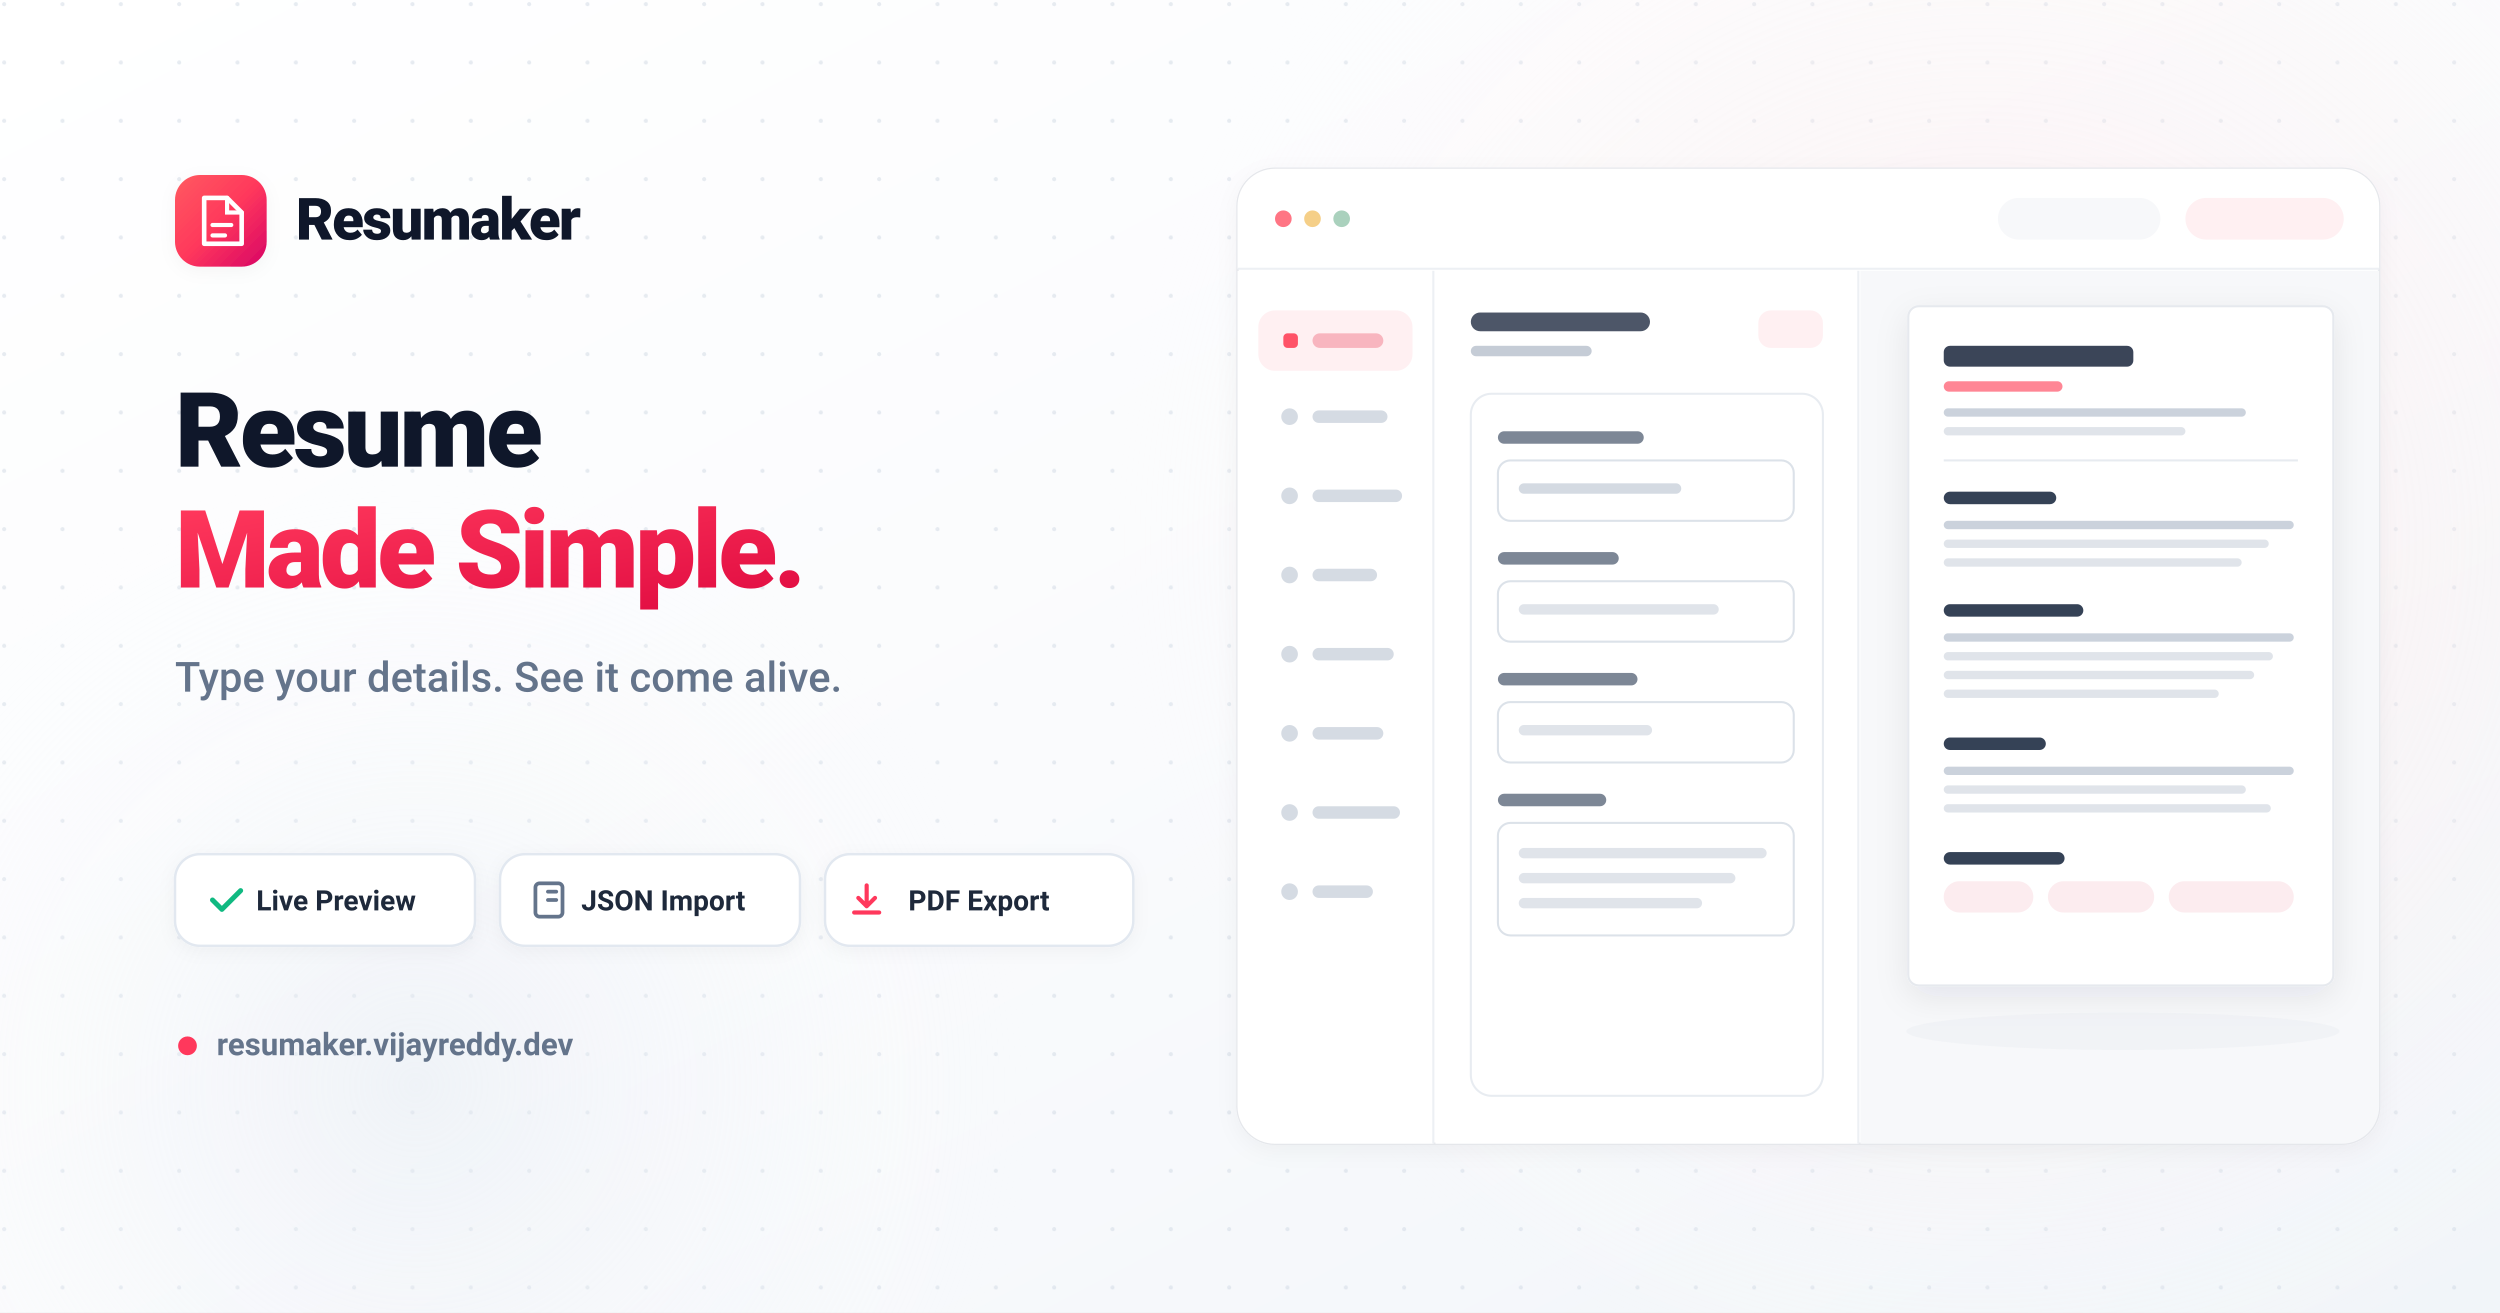
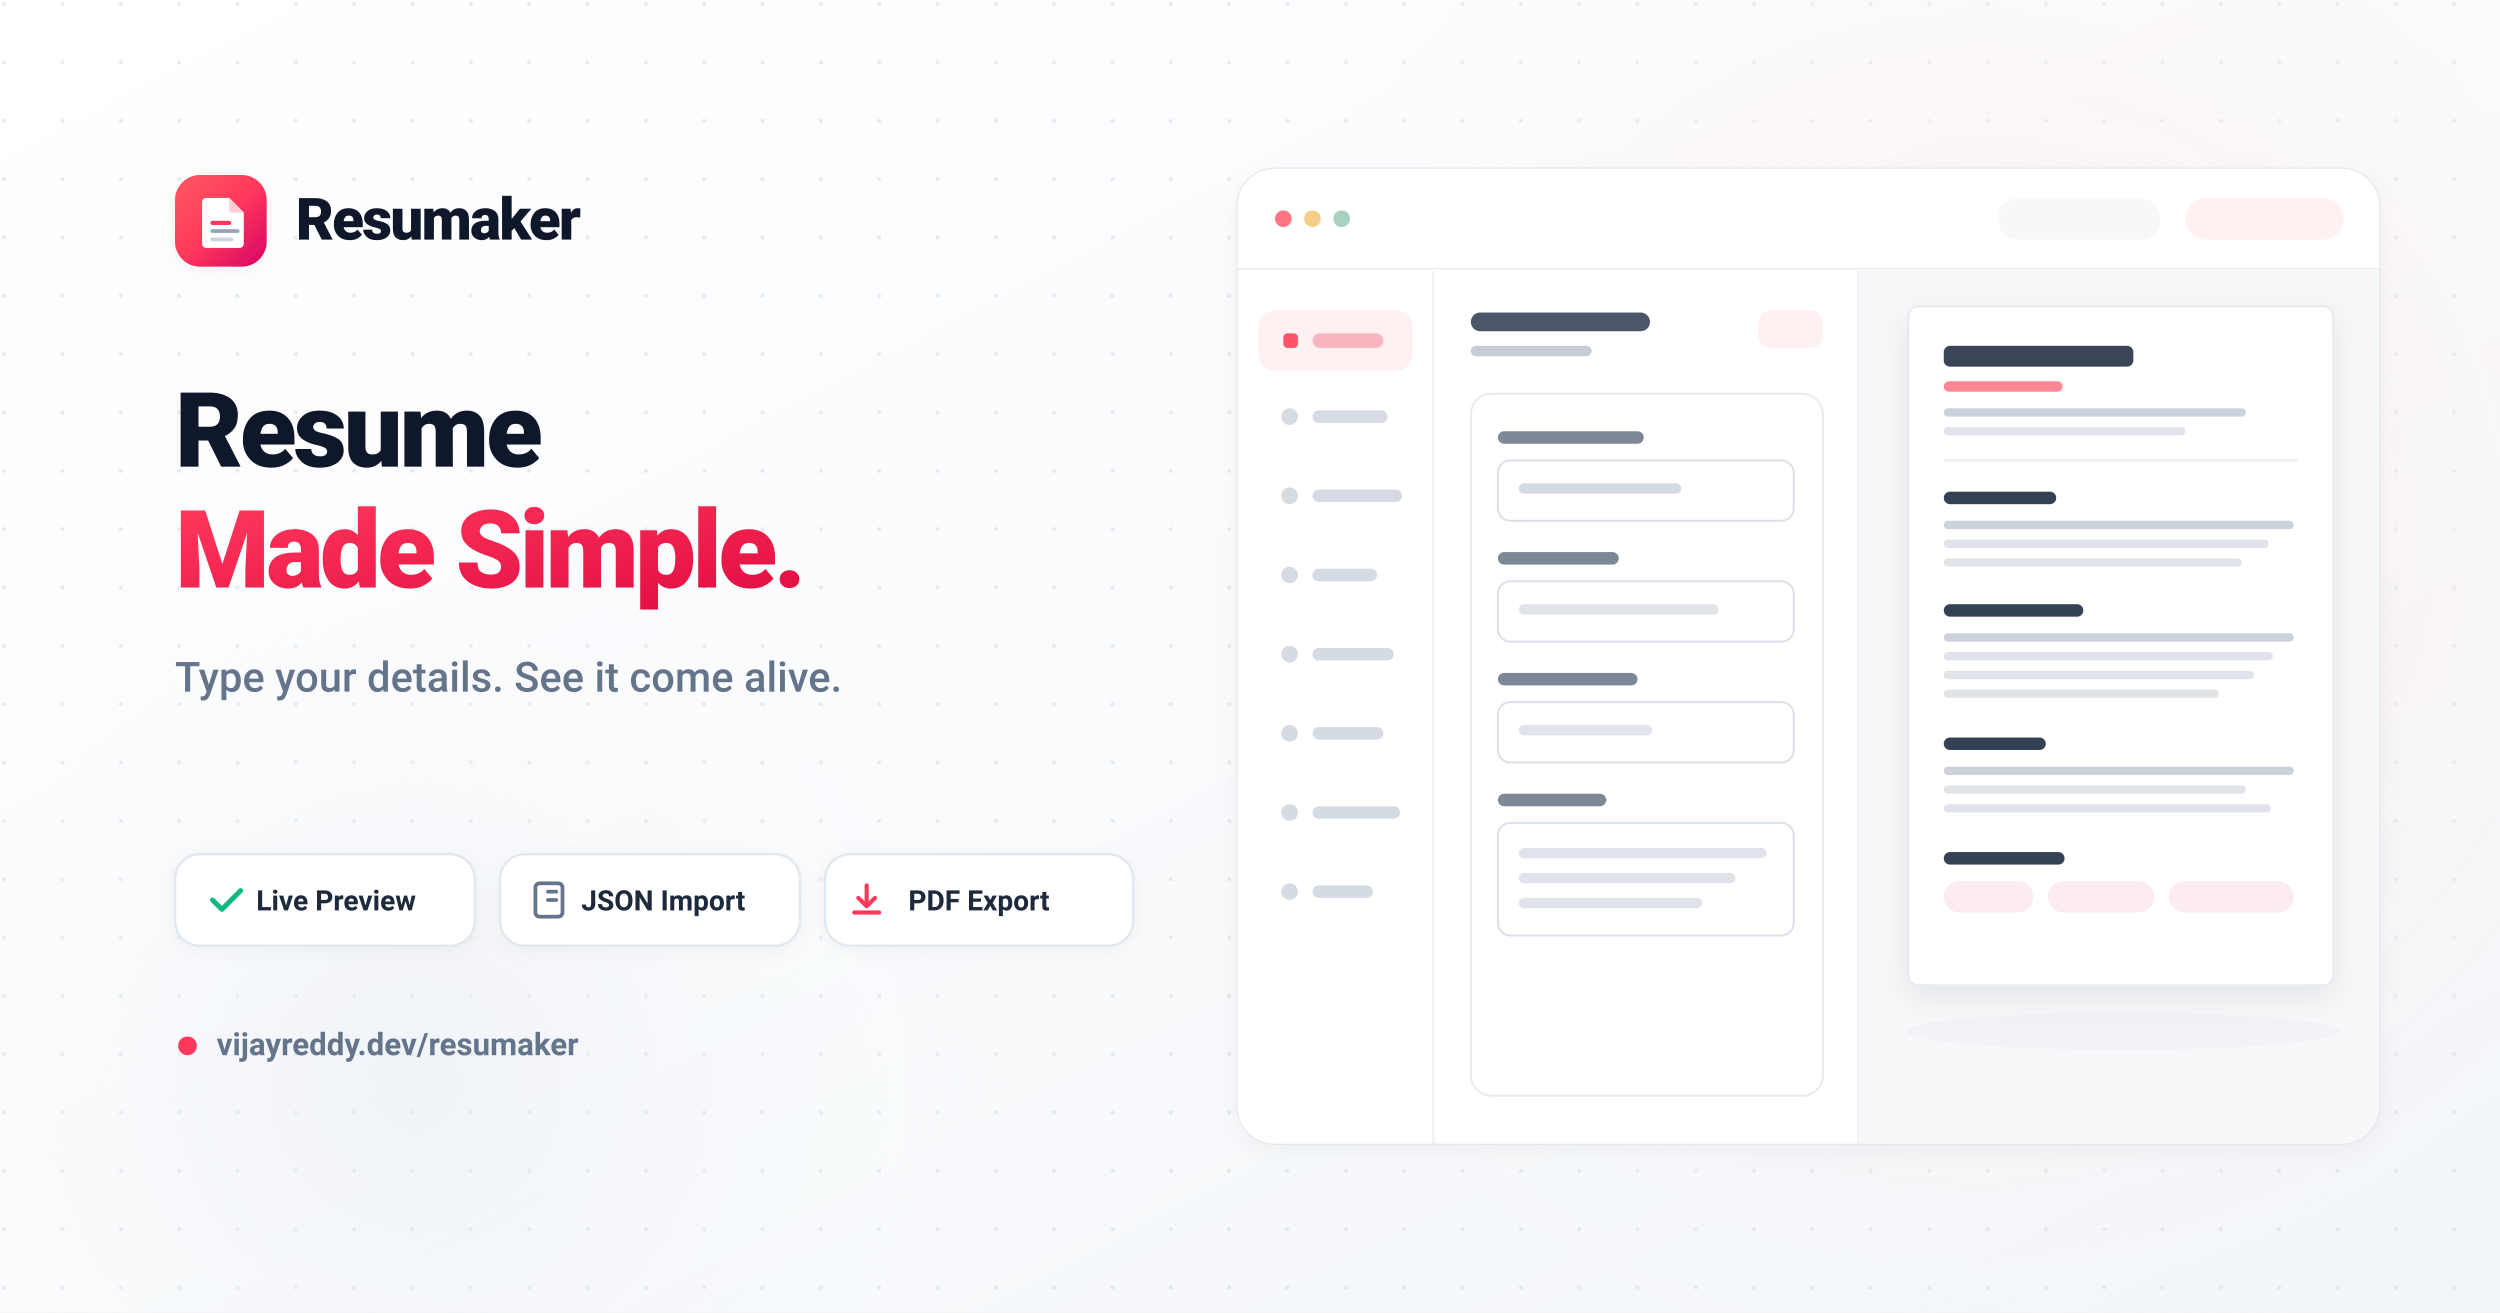
<svg xmlns="http://www.w3.org/2000/svg" width="1200" height="630" viewBox="0 0 1200 630" role="img" aria-labelledby="svgTitle svgDesc">
  <defs>
    <linearGradient id="bgCanvas" x1="0" y1="0" x2="1" y2="1">
      <stop offset="0%" stop-color="#ffffff" />
      <stop offset="50%" stop-color="#fafbfd" />
      <stop offset="100%" stop-color="#f1f5f9" />
    </linearGradient>
    <linearGradient id="brandGrad" x1="0" y1="0" x2="1" y2="1">
      <stop offset="0%" stop-color="#ff5a5f" />
      <stop offset="50%" stop-color="#ff385c" />
      <stop offset="100%" stop-color="#d70466" />
    </linearGradient>
    <linearGradient id="textGrad" x1="0" y1="0" x2="1" y2="1">
      <stop offset="0%" stop-color="#ff385c" />
      <stop offset="100%" stop-color="#e00b41" />
    </linearGradient>
    <filter id="elevatedCard" x="-20%" y="-20%" width="150%" height="150%">
      <feDropShadow dx="0" dy="28" stdDeviation="32" flood-color="#0f172a" flood-opacity="0.10" />
      <feDropShadow dx="0" dy="8" stdDeviation="12" flood-color="#0f172a" flood-opacity="0.04" />
    </filter>
    <filter id="sheetShadow" x="-20%" y="-20%" width="150%" height="150%">
      <feDropShadow dx="0" dy="16" stdDeviation="20" flood-color="#0f172a" flood-opacity="0.08" />
      <feDropShadow dx="0" dy="4" stdDeviation="6" flood-color="#0f172a" flood-opacity="0.03" />
    </filter>
    <filter id="subtlePill" x="-20%" y="-20%" width="140%" height="140%">
      <feDropShadow dx="0" dy="2" stdDeviation="4" flood-color="#0f172a" flood-opacity="0.04" />
    </filter>
    <radialGradient id="orbGlow" cx="50%" cy="50%" r="50%">
      <stop offset="0%" stop-color="#fee2e2" stop-opacity="0.55" />
      <stop offset="70%" stop-color="#fef2f2" stop-opacity="0.2" />
      <stop offset="100%" stop-color="#ffffff" stop-opacity="0" />
    </radialGradient>
    <radialGradient id="slateGlow" cx="50%" cy="50%" r="50%">
      <stop offset="0%" stop-color="#e2e8f0" stop-opacity="0.45" />
      <stop offset="100%" stop-color="#ffffff" stop-opacity="0" />
    </radialGradient>
    <pattern id="dotGrid" width="28" height="28" patternUnits="userSpaceOnUse">
      <circle cx="2" cy="2" r="1" fill="#cbd5e1" opacity="0.45" />
    </pattern>
    <clipPath id="studioFrame">
      <rect x="0" y="0" width="530" height="480" rx="20" />
    </clipPath>
  </defs>
  <style>
    .font-sans { font-family: -apple-system, BlinkMacSystemFont, "Segoe UI", Roboto, "Inter", Helvetica, Arial, sans-serif; }
    .text-title { fill: #0f172a; font-weight: 800; }
    .text-muted { fill: #64748b; font-weight: 500; }
    .text-dark { fill: #1e293b; }
  </style>
  <rect width="1200" height="630" fill="url(#bgCanvas)" />
  <rect width="1200" height="630" fill="url(#dotGrid)" />
  <circle cx="950" cy="260" r="420" fill="url(#orbGlow)" />
  <circle cx="200" cy="520" r="300" fill="url(#slateGlow)" />
  <g transform="translate(84, 84)">
    <g transform="translate(0, 0)">
      <rect width="44" height="44" rx="12" fill="url(#brandGrad)" filter="url(#subtlePill)" />
-       <path d="M14 11h11l7 7v15H14z" fill="none" stroke="#ffffff" stroke-width="2.2" stroke-linejoin="round" />
-       <path d="M25 11v7h7M18 24h9M18 29h6" fill="none" stroke="#ffffff" stroke-width="2" stroke-linecap="round" />
+       <path d="M15 11h11l7 7v15a2 2 0 0 1-2 2H15a2 2 0 0 1-2-2V13a2 2 0 0 1 2-2z" fill="#ffffff" />
+       <path d="M26 11v6a1 1 0 0 0 1 1h6z" fill="#fecdd3" />
+       <rect x="17" y="22" width="10" height="2" rx="1" fill="#ff385c" />
+       <rect x="17" y="26" width="14" height="1.8" rx="0.9" fill="#94a3b8" />
+       <rect x="17" y="30" width="11" height="1.8" rx="0.9" fill="#cbd5e1" />
      <text x="58" y="31" class="font-sans text-title" font-size="28" letter-spacing="-0.03em">Resumaker</text>
    </g>
    <g transform="translate(0, 96)">
      <text x="0" y="44" class="font-sans text-title" font-size="50" letter-spacing="-0.03em">Resume</text>
      <text x="0" y="102" class="font-sans" font-size="52" font-weight="850" letter-spacing="-0.035em" fill="url(#textGrad)">Made Simple.</text>
      <text x="0" y="152" class="font-sans text-muted" font-size="20" font-weight="500">Type your details. See it come alive.</text>
    </g>
    <g transform="translate(0, 326)">
      <g>
        <rect width="144" height="44" rx="12" fill="#ffffff" stroke="#e2e8f0" stroke-width="1.2" filter="url(#subtlePill)" />
        <path d="M18 22l4.5 4.5 9-9" fill="none" stroke="#10b981" stroke-width="2.4" stroke-linecap="round" stroke-linejoin="round" />
        <text x="39" y="27" class="font-sans text-dark" font-size="13.5" font-weight="700">Live Preview</text>
      </g>
      <g transform="translate(156, 0)">
        <rect width="144" height="44" rx="12" fill="#ffffff" stroke="#e2e8f0" stroke-width="1.2" filter="url(#subtlePill)" />
        <rect x="17" y="14" width="13" height="16" rx="2" fill="none" stroke="#64748b" stroke-width="1.8" />
        <path d="M23 18h4M23 22h4" stroke="#64748b" stroke-width="1.8" stroke-linecap="round" />
        <text x="39" y="27" class="font-sans text-dark" font-size="13.5" font-weight="700">JSON Import</text>
      </g>
      <g transform="translate(312, 0)">
        <rect width="148" height="44" rx="12" fill="#ffffff" stroke="#e2e8f0" stroke-width="1.2" filter="url(#subtlePill)" />
        <path d="M20 15v10m-4-4l4 4 4-4M14 28h12" fill="none" stroke="#ff385c" stroke-width="2" stroke-linecap="round" stroke-linejoin="round" />
        <text x="40" y="27" class="font-sans text-dark" font-size="13.5" font-weight="700">PDF Export</text>
      </g>
    </g>
    <g transform="translate(0, 412)">
      <circle cx="6" cy="6" r="4.5" fill="#ff385c" />
-       <text x="20" y="10.5" class="font-sans" font-size="15" font-weight="600" fill="#64748b">resumaker.vijayreddy.dev</text>
+       <text x="20" y="10.5" class="font-sans" font-size="15" font-weight="600" fill="#64748b">vijayreddy.dev/resumaker</text>
    </g>
  </g>
  <defs>
    <clipPath id="editorClip">
      <rect x="0" y="0" width="548" height="468" rx="18" />
    </clipPath>
    <filter id="editorShadow" x="-15%" y="-15%" width="135%" height="140%">
      <feDropShadow dx="0" dy="18" stdDeviation="22" flood-color="#172033" flood-opacity="0.09" />
      <feDropShadow dx="0" dy="3" stdDeviation="5" flood-color="#172033" flood-opacity="0.04" />
    </filter>
    <filter id="paperShadow" x="-20%" y="-15%" width="140%" height="140%">
      <feDropShadow dx="0" dy="5" stdDeviation="8" flood-color="#172033" flood-opacity="0.08" />
    </filter>
  </defs>
  <g transform="translate(594 81)" filter="url(#editorShadow)">
    <rect width="548" height="468" rx="18" fill="#ffffff" stroke="#e5e7eb" stroke-width="1.2" />
    <g clip-path="url(#editorClip)">
      <rect width="548" height="48" fill="#ffffff" />
      <line x1="0" y1="48" x2="548" y2="48" stroke="#edf0f4" />
      <circle cx="22" cy="24" r="4" fill="#ff6677" opacity=".9" />
      <circle cx="36" cy="24" r="4" fill="#f3c36a" opacity=".8" />
      <circle cx="50" cy="24" r="4" fill="#9bc9b1" opacity=".85" />
      <rect x="365" y="14" width="78" height="20" rx="10" fill="#f7f8fa" />
      <rect x="455" y="14" width="76" height="20" rx="10" fill="#fff0f2" />
      <rect x="0" y="49" width="94" height="419" fill="#ffffff" />
      <line x1="94" y1="49" x2="94" y2="468" stroke="#edf0f4" />
      <rect x="10" y="68" width="74" height="29" rx="8" fill="#fff0f2" />
      <rect x="22" y="79" width="7" height="7" rx="2" fill="#ff5368" />
      <rect x="36" y="79" width="34" height="7" rx="3.5" fill="#f6a2ad" opacity=".75" />
      <g fill="#d5dbe3">
        <circle cx="25" cy="119" r="4" />
        <rect x="36" y="116" width="36" height="6" rx="3" />
        <circle cx="25" cy="157" r="4" />
        <rect x="36" y="154" width="43" height="6" rx="3" />
        <circle cx="25" cy="195" r="4" />
        <rect x="36" y="192" width="31" height="6" rx="3" />
        <circle cx="25" cy="233" r="4" />
        <rect x="36" y="230" width="39" height="6" rx="3" />
        <circle cx="25" cy="271" r="4" />
        <rect x="36" y="268" width="34" height="6" rx="3" />
        <circle cx="25" cy="309" r="4" />
        <rect x="36" y="306" width="42" height="6" rx="3" />
        <circle cx="25" cy="347" r="4" />
        <rect x="36" y="344" width="29" height="6" rx="3" />
      </g>
      <rect x="95" y="49" width="203" height="419" fill="#ffffff" />
      <line x1="298" y1="49" x2="298" y2="468" stroke="#edf0f4" />
      <rect x="112" y="69" width="86" height="9" rx="4.5" fill="#273247" opacity=".82" />
      <rect x="112" y="85" width="58" height="5" rx="2.5" fill="#c5ccd6" />
      <rect x="250" y="68" width="31" height="18" rx="6" fill="#fff0f2" />
      <rect x="112" y="108" width="169" height="337" rx="10" fill="#ffffff" stroke="#e8ecf1" />
      <g transform="translate(125 126)">
        <rect width="70" height="6" rx="3" fill="#7d8796" />
        <rect y="14" width="142" height="29" rx="6" fill="#ffffff" stroke="#dce2e9" />
        <rect x="10" y="25" width="78" height="5" rx="2.5" fill="#d4dae2" />
        <rect y="58" width="58" height="6" rx="3" fill="#7d8796" />
        <rect y="72" width="142" height="29" rx="6" fill="#ffffff" stroke="#dce2e9" />
        <rect x="10" y="83" width="96" height="5" rx="2.5" fill="#e0e4ea" />
        <rect y="116" width="67" height="6" rx="3" fill="#7d8796" />
        <rect y="130" width="142" height="29" rx="6" fill="#ffffff" stroke="#dce2e9" />
        <rect x="10" y="141" width="64" height="5" rx="2.5" fill="#e0e4ea" />
        <rect y="174" width="52" height="6" rx="3" fill="#7d8796" />
        <rect y="188" width="142" height="54" rx="6" fill="#ffffff" stroke="#dce2e9" />
        <rect x="10" y="200" width="119" height="5" rx="2.5" fill="#e0e4ea" />
        <rect x="10" y="212" width="104" height="5" rx="2.5" fill="#e0e4ea" />
        <rect x="10" y="224" width="88" height="5" rx="2.5" fill="#e0e4ea" />
      </g>
      <rect x="299" y="49" width="249" height="419" fill="#f7f8fa" />
      <g transform="translate(322 66)" filter="url(#paperShadow)">
        <rect width="204" height="326" rx="5" fill="#ffffff" stroke="#e6e9ee" />
        <g transform="translate(17 19)">
          <rect width="91" height="10" rx="3" fill="#253047" opacity=".9" />
          <rect y="17" width="57" height="5" rx="2.5" fill="#ff7182" opacity=".85" />
          <rect y="30" width="145" height="4" rx="2" fill="#cbd2dc" />
          <rect y="39" width="116" height="4" rx="2" fill="#e0e4ea" />
          <line x1="0" y1="55" x2="170" y2="55" stroke="#e7ebf0" />
          <rect y="70" width="54" height="6" rx="3" fill="#364257" />
          <rect y="84" width="168" height="4" rx="2" fill="#cbd2dc" />
          <rect y="93" width="156" height="4" rx="2" fill="#e0e4ea" />
          <rect y="102" width="143" height="4" rx="2" fill="#e0e4ea" />
          <rect y="124" width="67" height="6" rx="3" fill="#364257" />
          <rect y="138" width="168" height="4" rx="2" fill="#cbd2dc" />
          <rect y="147" width="158" height="4" rx="2" fill="#e0e4ea" />
          <rect y="156" width="149" height="4" rx="2" fill="#e0e4ea" />
          <rect y="165" width="132" height="4" rx="2" fill="#e0e4ea" />
          <rect y="188" width="49" height="6" rx="3" fill="#364257" />
          <rect y="202" width="168" height="4" rx="2" fill="#cbd2dc" />
          <rect y="211" width="145" height="4" rx="2" fill="#e0e4ea" />
          <rect y="220" width="157" height="4" rx="2" fill="#e0e4ea" />
          <rect y="243" width="58" height="6" rx="3" fill="#364257" />
          <g transform="translate(0 257)" fill="#fcecef">
            <rect width="43" height="15" rx="7.5" />
            <rect x="50" width="51" height="15" rx="7.5" />
            <rect x="108" width="60" height="15" rx="7.5" />
          </g>
        </g>
      </g>
      <ellipse cx="425" cy="414" rx="104" ry="9" fill="#dfe4eb" opacity=".25" />
    </g>
  </g>
</svg>
